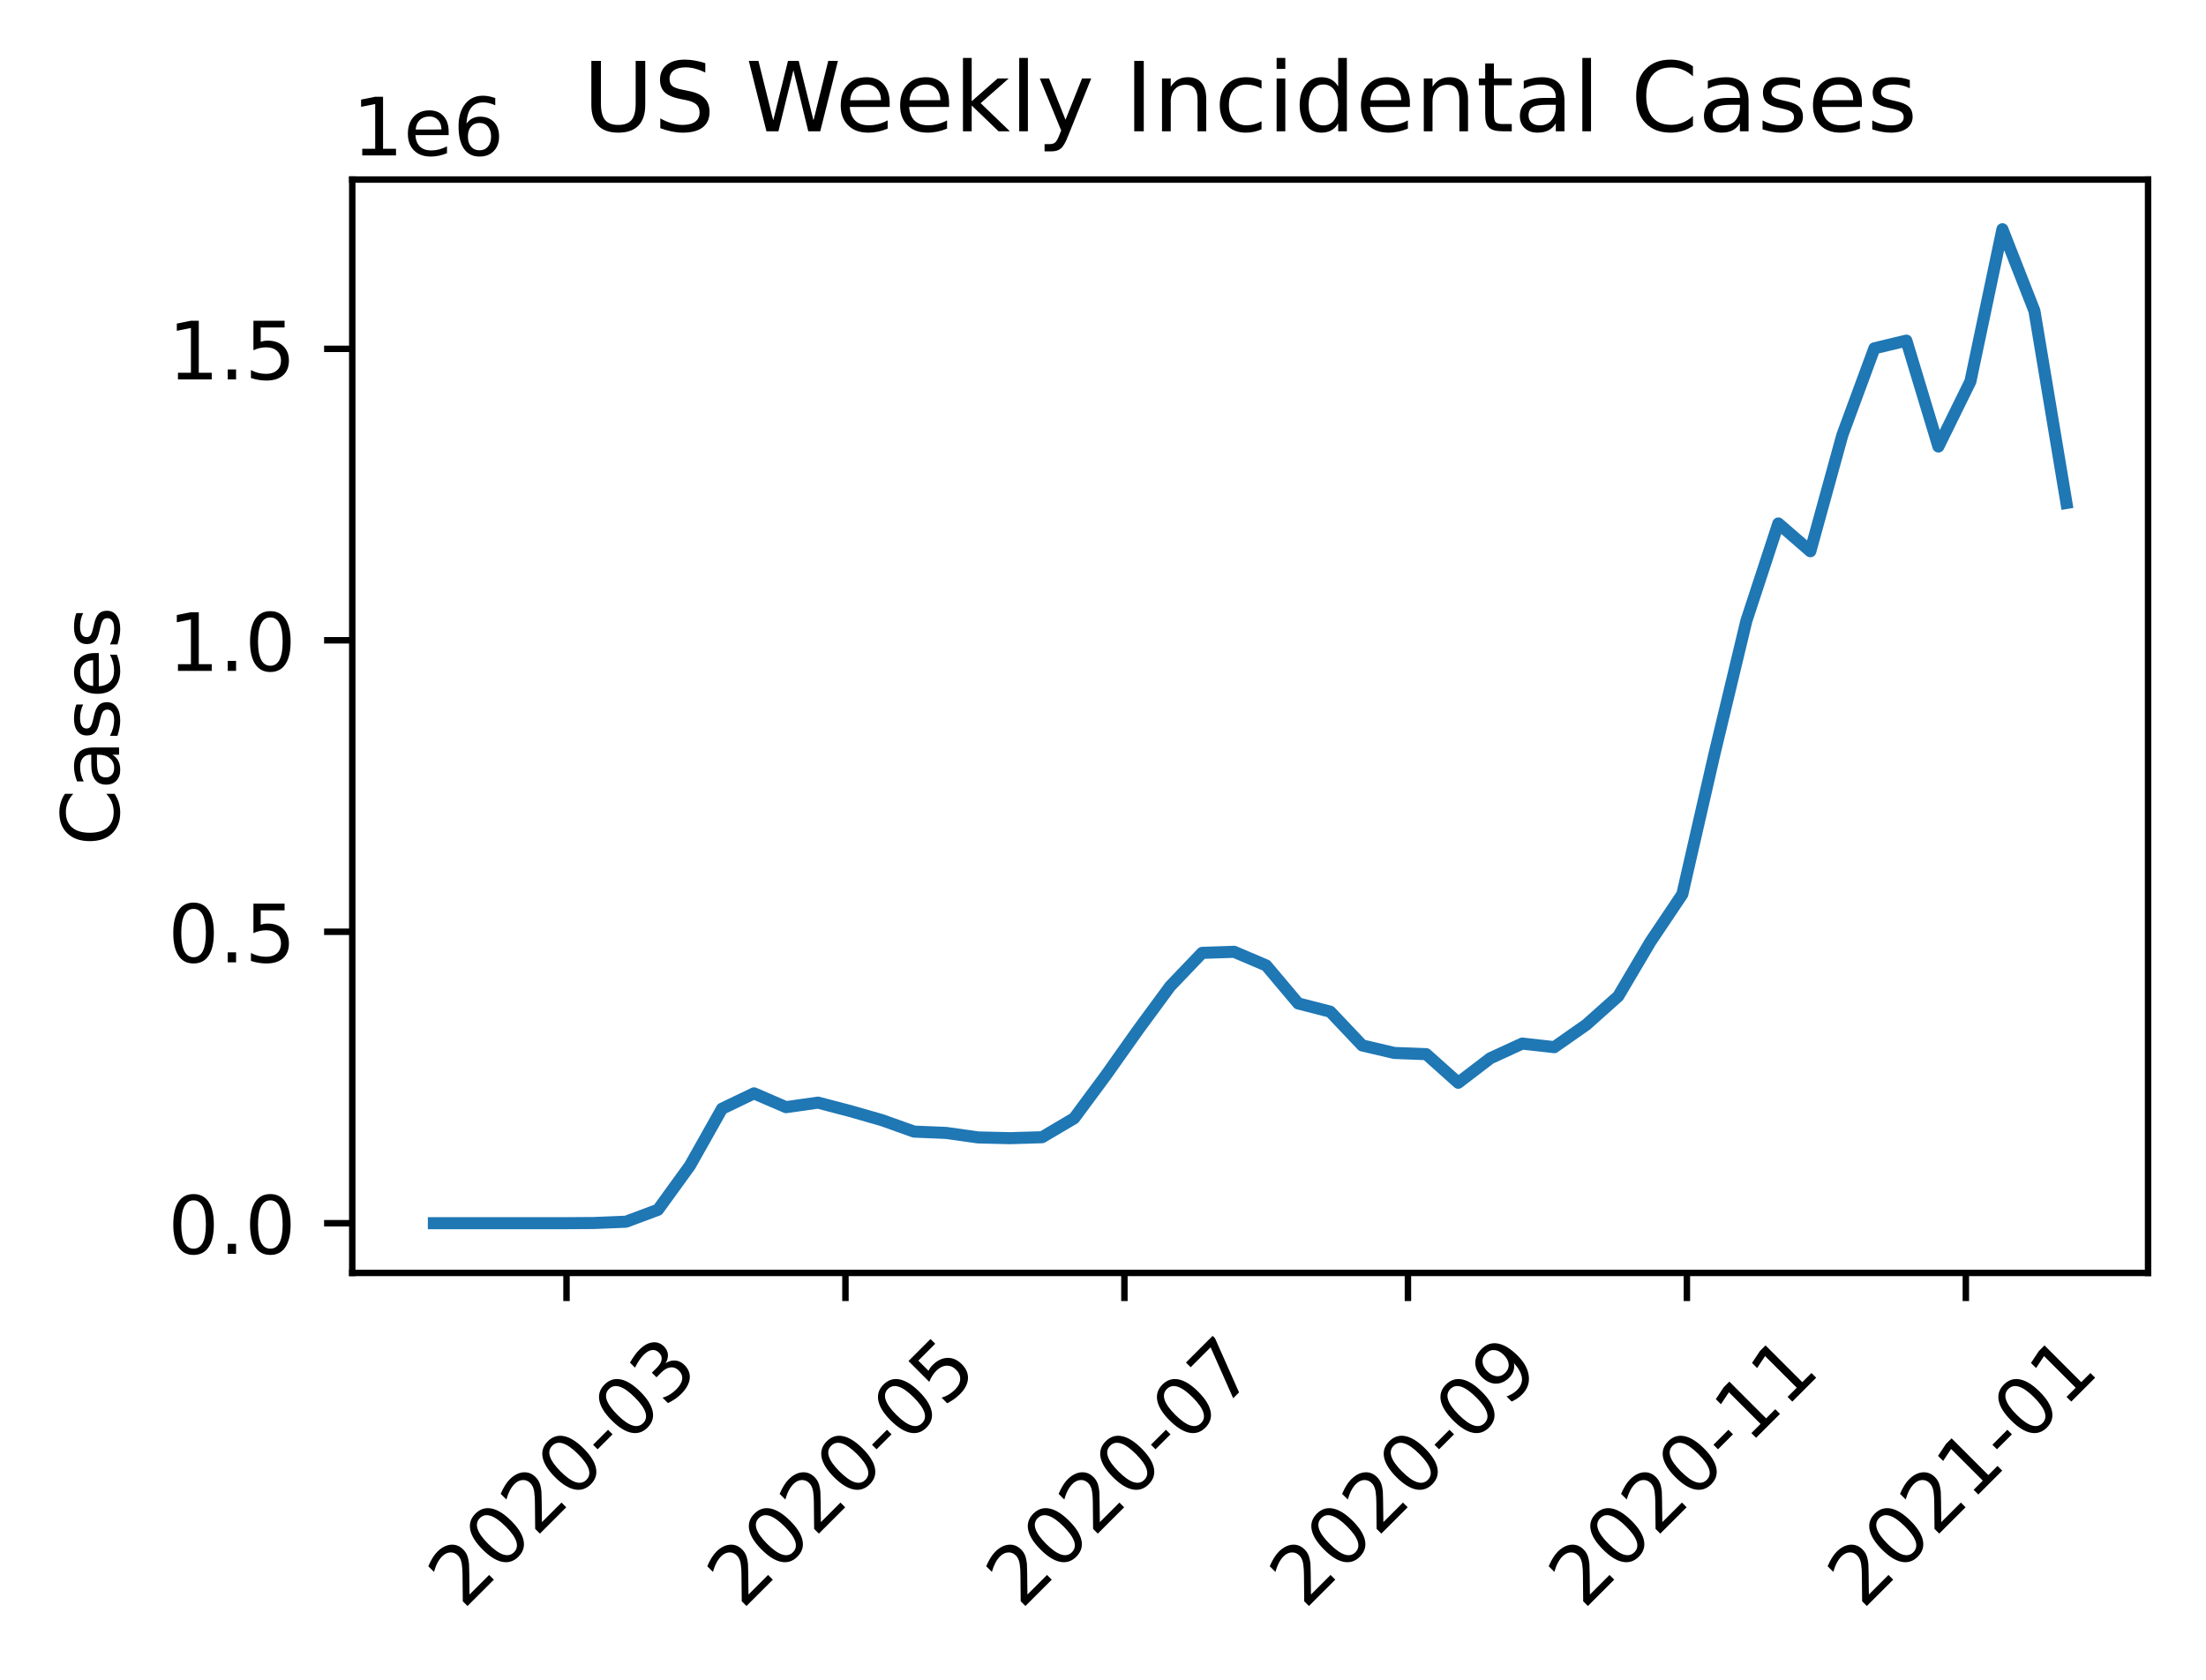
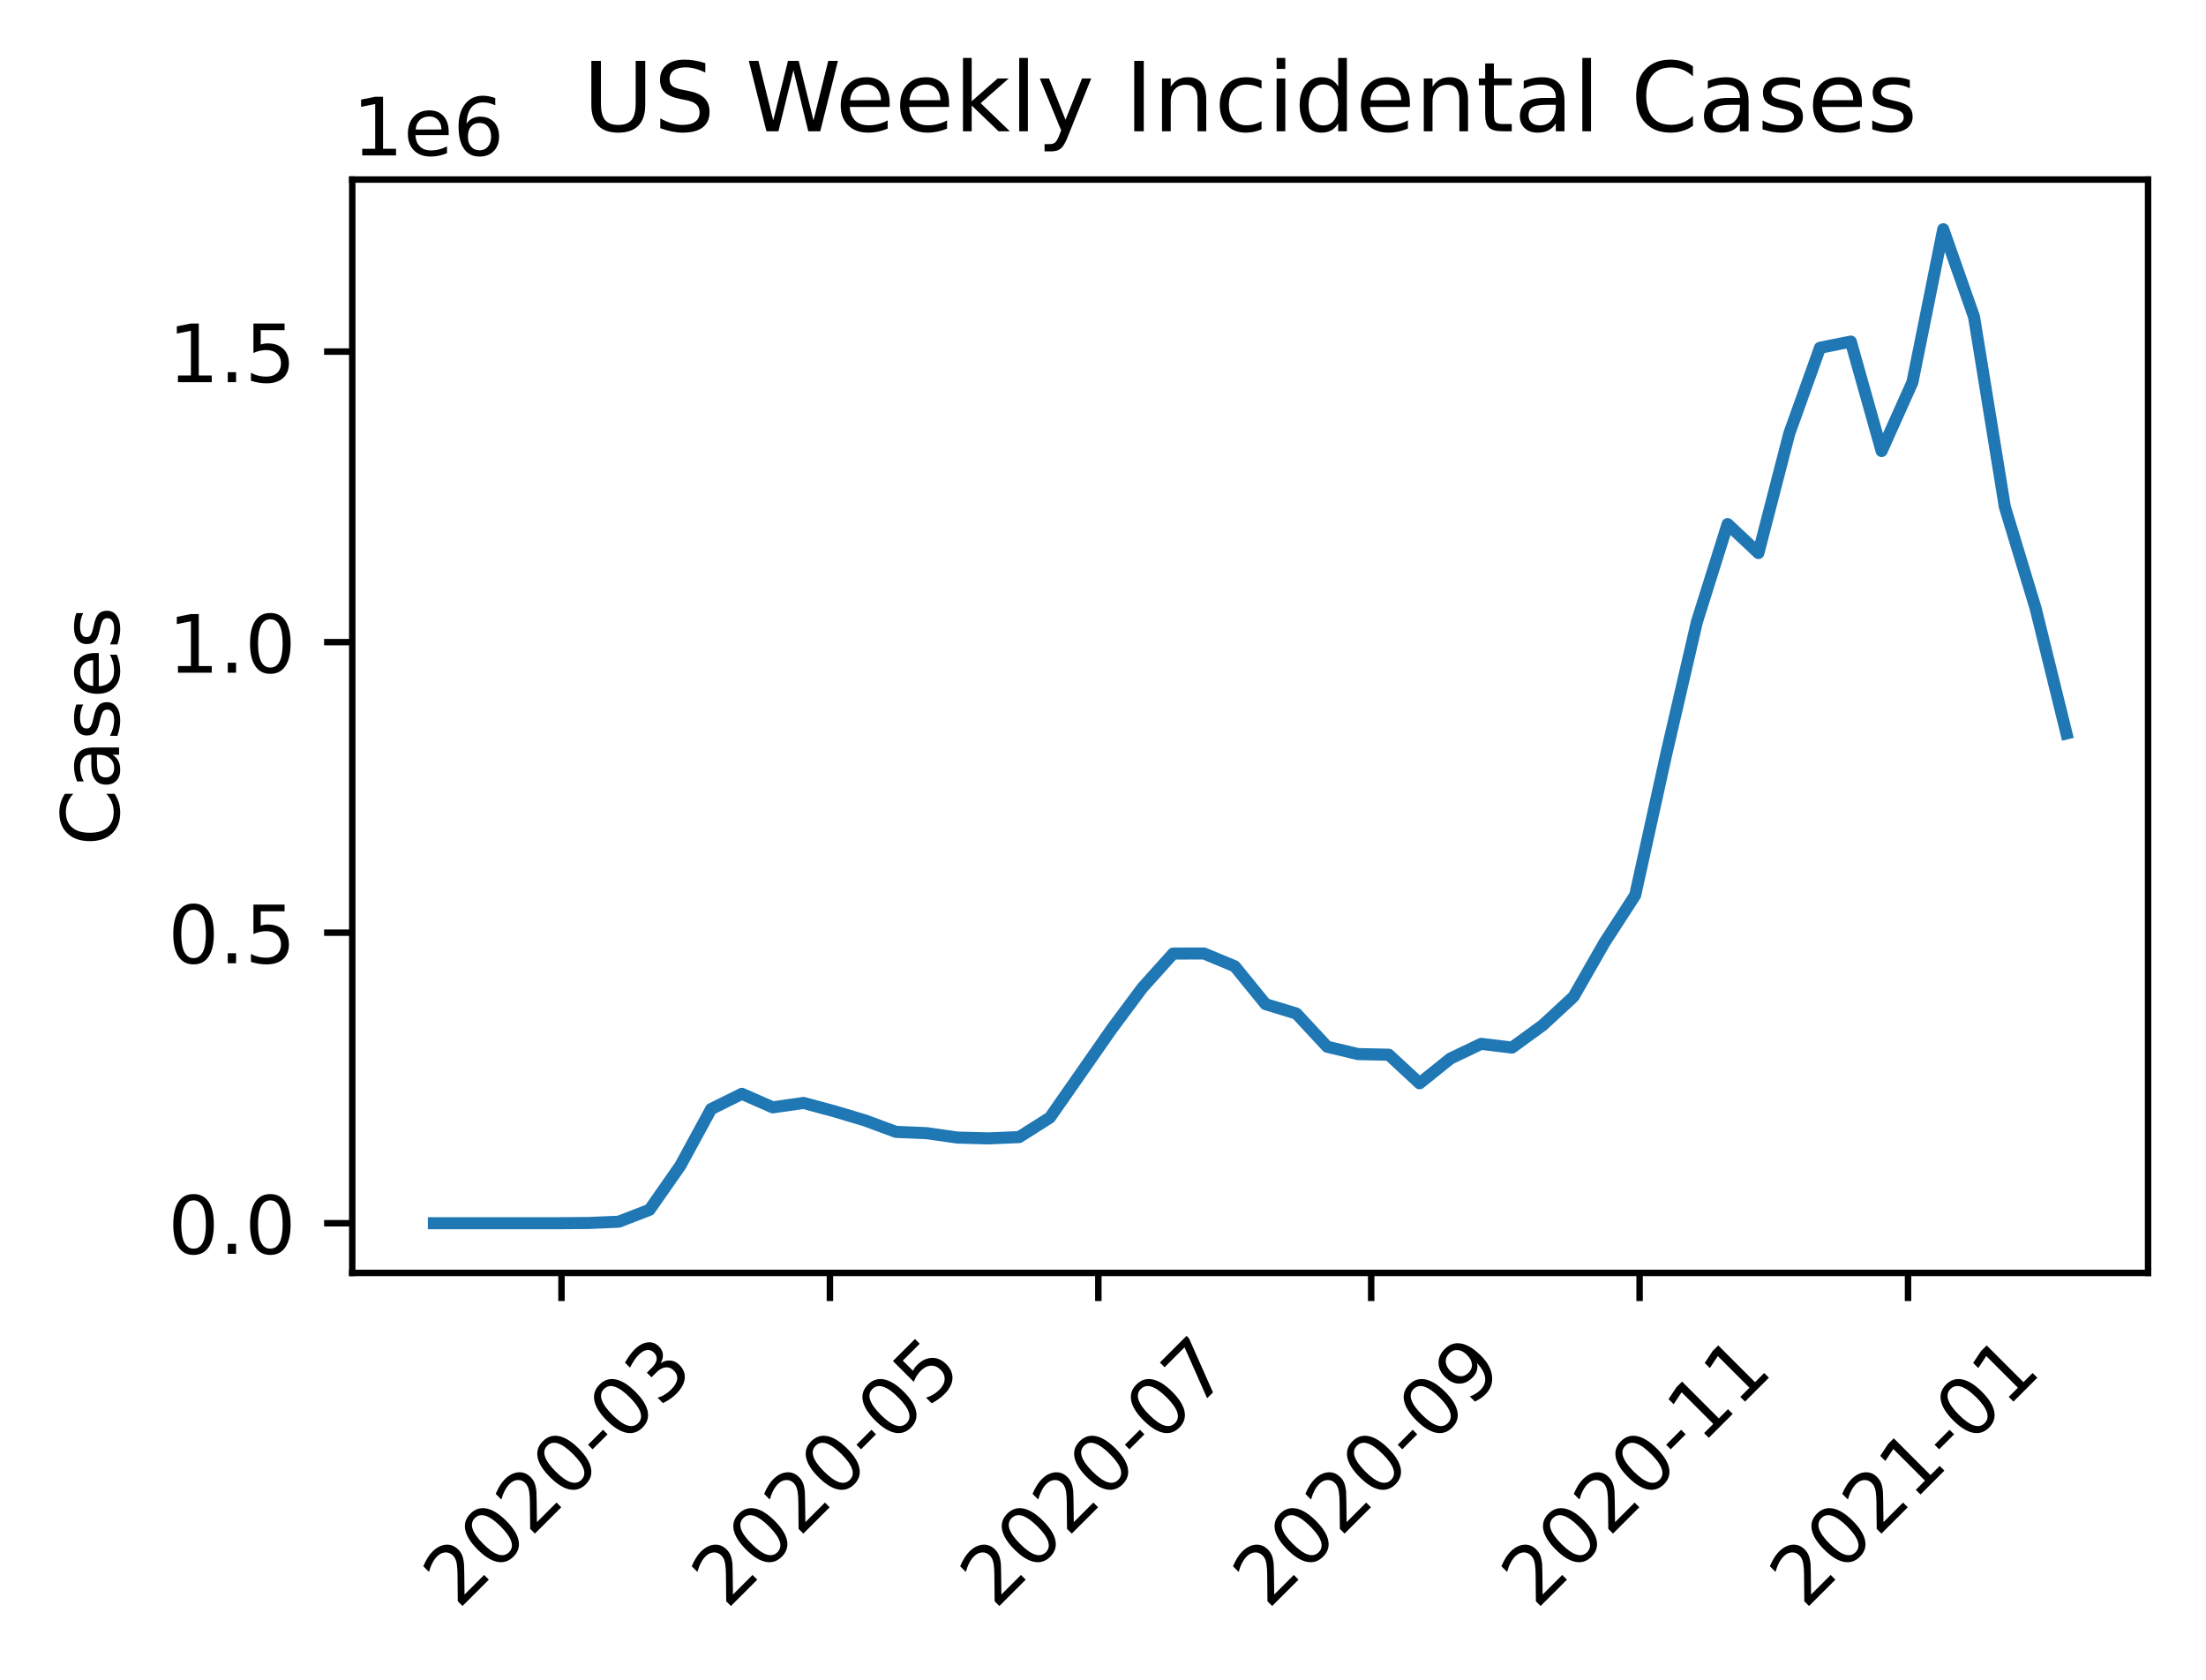
<svg xmlns="http://www.w3.org/2000/svg" xmlns:xlink="http://www.w3.org/1999/xlink" height="208.807pt" version="1.1" viewBox="0 0 274.181 208.807" width="274.181pt">
  <defs>
    <style type="text/css">
*{stroke-linecap:butt;stroke-linejoin:round;}
  </style>
  </defs>
  <g id="figure_1">
    <g id="patch_1">
      <path d="M 0 208.807  L 274.181 208.807  L 274.181 0  L 0 0  z " style="fill:#ffffff;" />
    </g>
    <g id="axes_1">
      <g id="patch_2">
        <path d="M 43.781 158.218  L 266.981 158.218  L 266.981 22.318  L 43.781 22.318  z " style="fill:#ffffff;" />
      </g>
      <g id="matplotlib.axis_1">
        <g id="xtick_1">
          <g id="line2d_1">
            <defs>
-               <path d="M 0 0  L 0 3.5  " id="m7c5fcce789" style="stroke:#000000;stroke-width:0.8;" />
-             </defs>
-             <g>
-               <use style="stroke:#000000;stroke-width:0.8;" x="70.41" xlink:href="#m7c5fcce789" y="158.218" />
+               <path d="M 0 0  L 0 3.5  " id="m1cc0e0d147" style="stroke:#000000;stroke-width:0.8;" />
+             </defs>
+             <g>
+               <use style="stroke:#000000;stroke-width:0.8;" x="69.788" xlink:href="#m1cc0e0d147" y="158.218" />
            </g>
          </g>
          <g id="text_1">
            <defs>
              <path d="M 19.188 8.297  L 53.609 8.297  L 53.609 0  L 7.328 0  L 7.328 8.297  Q 12.938 14.109 22.625 23.891  Q 32.328 33.688 34.812 36.531  Q 39.547 41.844 41.422 45.531  Q 43.312 49.219 43.312 52.781  Q 43.312 58.594 39.234 62.25  Q 35.156 65.922 28.609 65.922  Q 23.969 65.922 18.812 64.312  Q 13.672 62.703 7.812 59.422  L 7.812 69.391  Q 13.766 71.781 18.938 73  Q 24.125 74.219 28.422 74.219  Q 39.75 74.219 46.484 68.547  Q 53.219 62.891 53.219 53.422  Q 53.219 48.922 51.531 44.891  Q 49.859 40.875 45.406 35.406  Q 44.188 33.984 37.641 27.219  Q 31.109 20.453 19.188 8.297  z " id="DejaVuSans-50" />
              <path d="M 31.781 66.406  Q 24.172 66.406 20.328 58.906  Q 16.5 51.422 16.5 36.375  Q 16.5 21.391 20.328 13.891  Q 24.172 6.391 31.781 6.391  Q 39.453 6.391 43.281 13.891  Q 47.125 21.391 47.125 36.375  Q 47.125 51.422 43.281 58.906  Q 39.453 66.406 31.781 66.406  z M 31.781 74.219  Q 44.047 74.219 50.516 64.516  Q 56.984 54.828 56.984 36.375  Q 56.984 17.969 50.516 8.266  Q 44.047 -1.422 31.781 -1.422  Q 19.531 -1.422 13.062 8.266  Q 6.594 17.969 6.594 36.375  Q 6.594 54.828 13.062 64.516  Q 19.531 74.219 31.781 74.219  z " id="DejaVuSans-48" />
              <path d="M 4.891 31.391  L 31.203 31.391  L 31.203 23.391  L 4.891 23.391  z " id="DejaVuSans-45" />
              <path d="M 40.578 39.312  Q 47.656 37.797 51.625 33  Q 55.609 28.219 55.609 21.188  Q 55.609 10.406 48.188 4.484  Q 40.766 -1.422 27.094 -1.422  Q 22.516 -1.422 17.656 -0.516  Q 12.797 0.391 7.625 2.203  L 7.625 11.719  Q 11.719 9.328 16.594 8.109  Q 21.484 6.891 26.812 6.891  Q 36.078 6.891 40.938 10.547  Q 45.797 14.203 45.797 21.188  Q 45.797 27.641 41.281 31.266  Q 36.766 34.906 28.719 34.906  L 20.219 34.906  L 20.219 43.016  L 29.109 43.016  Q 36.375 43.016 40.234 45.922  Q 44.094 48.828 44.094 54.297  Q 44.094 59.906 40.109 62.906  Q 36.141 65.922 28.719 65.922  Q 24.656 65.922 20.016 65.031  Q 15.375 64.156 9.812 62.312  L 9.812 71.094  Q 15.438 72.656 20.344 73.438  Q 25.25 74.219 29.594 74.219  Q 40.828 74.219 47.359 69.109  Q 53.906 64.016 53.906 55.328  Q 53.906 49.266 50.438 45.094  Q 46.969 40.922 40.578 39.312  z " id="DejaVuSans-51" />
            </defs>
-             <g transform="translate(57.58823 200.1359)rotate(-45)scale(0.1 -0.1)">
+             <g transform="translate(56.96624 200.1359)rotate(-45)scale(0.1 -0.1)">
              <use xlink:href="#DejaVuSans-50" />
              <use x="63.623" xlink:href="#DejaVuSans-48" />
              <use x="127.246" xlink:href="#DejaVuSans-50" />
              <use x="190.869" xlink:href="#DejaVuSans-48" />
              <use x="254.492" xlink:href="#DejaVuSans-45" />
              <use x="290.576" xlink:href="#DejaVuSans-48" />
              <use x="354.199" xlink:href="#DejaVuSans-51" />
            </g>
          </g>
        </g>
        <g id="xtick_2">
          <g id="line2d_2">
            <g>
-               <use style="stroke:#000000;stroke-width:0.8;" x="105.08" xlink:href="#m7c5fcce789" y="158.218" />
+               <use style="stroke:#000000;stroke-width:0.8;" x="103.15" xlink:href="#m1cc0e0d147" y="158.218" />
            </g>
          </g>
          <g id="text_2">
            <defs>
              <path d="M 10.797 72.906  L 49.516 72.906  L 49.516 64.594  L 19.828 64.594  L 19.828 46.734  Q 21.969 47.469 24.109 47.828  Q 26.266 48.188 28.422 48.188  Q 40.625 48.188 47.75 41.5  Q 54.891 34.812 54.891 23.391  Q 54.891 11.625 47.562 5.094  Q 40.234 -1.422 26.906 -1.422  Q 22.312 -1.422 17.547 -0.641  Q 12.797 0.141 7.719 1.703  L 7.719 11.625  Q 12.109 9.234 16.797 8.062  Q 21.484 6.891 26.703 6.891  Q 35.156 6.891 40.078 11.328  Q 45.016 15.766 45.016 23.391  Q 45.016 31 40.078 35.438  Q 35.156 39.891 26.703 39.891  Q 22.75 39.891 18.812 39.016  Q 14.891 38.141 10.797 36.281  z " id="DejaVuSans-53" />
            </defs>
-             <g transform="translate(92.25898 200.1359)rotate(-45)scale(0.1 -0.1)">
+             <g transform="translate(90.32865 200.1359)rotate(-45)scale(0.1 -0.1)">
              <use xlink:href="#DejaVuSans-50" />
              <use x="63.623" xlink:href="#DejaVuSans-48" />
              <use x="127.246" xlink:href="#DejaVuSans-50" />
              <use x="190.869" xlink:href="#DejaVuSans-48" />
              <use x="254.492" xlink:href="#DejaVuSans-45" />
              <use x="290.576" xlink:href="#DejaVuSans-48" />
              <use x="354.199" xlink:href="#DejaVuSans-53" />
            </g>
          </g>
        </g>
        <g id="xtick_3">
          <g id="line2d_3">
            <g>
-               <use style="stroke:#000000;stroke-width:0.8;" x="139.751" xlink:href="#m7c5fcce789" y="158.218" />
+               <use style="stroke:#000000;stroke-width:0.8;" x="136.512" xlink:href="#m1cc0e0d147" y="158.218" />
            </g>
          </g>
          <g id="text_3">
            <defs>
              <path d="M 8.203 72.906  L 55.078 72.906  L 55.078 68.703  L 28.609 0  L 18.312 0  L 43.219 64.594  L 8.203 64.594  z " id="DejaVuSans-55" />
            </defs>
-             <g transform="translate(126.9297 200.1359)rotate(-45)scale(0.1 -0.1)">
+             <g transform="translate(123.6911 200.1359)rotate(-45)scale(0.1 -0.1)">
              <use xlink:href="#DejaVuSans-50" />
              <use x="63.623" xlink:href="#DejaVuSans-48" />
              <use x="127.246" xlink:href="#DejaVuSans-50" />
              <use x="190.869" xlink:href="#DejaVuSans-48" />
              <use x="254.492" xlink:href="#DejaVuSans-45" />
              <use x="290.576" xlink:href="#DejaVuSans-48" />
              <use x="354.199" xlink:href="#DejaVuSans-55" />
            </g>
          </g>
        </g>
        <g id="xtick_4">
          <g id="line2d_4">
            <g>
-               <use style="stroke:#000000;stroke-width:0.8;" x="174.99" xlink:href="#m7c5fcce789" y="158.218" />
+               <use style="stroke:#000000;stroke-width:0.8;" x="170.422" xlink:href="#m1cc0e0d147" y="158.218" />
            </g>
          </g>
          <g id="text_4">
            <defs>
              <path d="M 10.984 1.516  L 10.984 10.5  Q 14.703 8.734 18.5 7.812  Q 22.312 6.891 25.984 6.891  Q 35.75 6.891 40.891 13.453  Q 46.047 20.016 46.781 33.406  Q 43.953 29.203 39.594 26.953  Q 35.25 24.703 29.984 24.703  Q 19.047 24.703 12.672 31.312  Q 6.297 37.938 6.297 49.422  Q 6.297 60.641 12.938 67.422  Q 19.578 74.219 30.609 74.219  Q 43.266 74.219 49.922 64.516  Q 56.594 54.828 56.594 36.375  Q 56.594 19.141 48.406 8.859  Q 40.234 -1.422 26.422 -1.422  Q 22.703 -1.422 18.891 -0.688  Q 15.094 0.047 10.984 1.516  z M 30.609 32.422  Q 37.25 32.422 41.125 36.953  Q 45.016 41.5 45.016 49.422  Q 45.016 57.281 41.125 61.844  Q 37.25 66.406 30.609 66.406  Q 23.969 66.406 20.094 61.844  Q 16.219 57.281 16.219 49.422  Q 16.219 41.5 20.094 36.953  Q 23.969 32.422 30.609 32.422  z " id="DejaVuSans-57" />
            </defs>
-             <g transform="translate(162.1688 200.1359)rotate(-45)scale(0.1 -0.1)">
+             <g transform="translate(157.6004 200.1359)rotate(-45)scale(0.1 -0.1)">
              <use xlink:href="#DejaVuSans-50" />
              <use x="63.623" xlink:href="#DejaVuSans-48" />
              <use x="127.246" xlink:href="#DejaVuSans-50" />
              <use x="190.869" xlink:href="#DejaVuSans-48" />
              <use x="254.492" xlink:href="#DejaVuSans-45" />
              <use x="290.576" xlink:href="#DejaVuSans-48" />
              <use x="354.199" xlink:href="#DejaVuSans-57" />
            </g>
          </g>
        </g>
        <g id="xtick_5">
          <g id="line2d_5">
            <g>
-               <use style="stroke:#000000;stroke-width:0.8;" x="209.661" xlink:href="#m7c5fcce789" y="158.218" />
+               <use style="stroke:#000000;stroke-width:0.8;" x="203.784" xlink:href="#m1cc0e0d147" y="158.218" />
            </g>
          </g>
          <g id="text_5">
            <defs>
              <path d="M 12.406 8.297  L 28.516 8.297  L 28.516 63.922  L 10.984 60.406  L 10.984 69.391  L 28.422 72.906  L 38.281 72.906  L 38.281 8.297  L 54.391 8.297  L 54.391 0  L 12.406 0  z " id="DejaVuSans-49" />
            </defs>
-             <g transform="translate(196.8396 200.1359)rotate(-45)scale(0.1 -0.1)">
+             <g transform="translate(190.9628 200.1359)rotate(-45)scale(0.1 -0.1)">
              <use xlink:href="#DejaVuSans-50" />
              <use x="63.623" xlink:href="#DejaVuSans-48" />
              <use x="127.246" xlink:href="#DejaVuSans-50" />
              <use x="190.869" xlink:href="#DejaVuSans-48" />
              <use x="254.492" xlink:href="#DejaVuSans-45" />
              <use x="290.576" xlink:href="#DejaVuSans-49" />
              <use x="354.199" xlink:href="#DejaVuSans-49" />
            </g>
          </g>
        </g>
        <g id="xtick_6">
          <g id="line2d_6">
            <g>
-               <use style="stroke:#000000;stroke-width:0.8;" x="244.332" xlink:href="#m7c5fcce789" y="158.218" />
+               <use style="stroke:#000000;stroke-width:0.8;" x="237.147" xlink:href="#m1cc0e0d147" y="158.218" />
            </g>
          </g>
          <g id="text_6">
-             <g transform="translate(231.5103 200.1359)rotate(-45)scale(0.1 -0.1)">
+             <g transform="translate(224.3252 200.1359)rotate(-45)scale(0.1 -0.1)">
              <use xlink:href="#DejaVuSans-50" />
              <use x="63.623" xlink:href="#DejaVuSans-48" />
              <use x="127.246" xlink:href="#DejaVuSans-50" />
              <use x="190.869" xlink:href="#DejaVuSans-49" />
              <use x="254.492" xlink:href="#DejaVuSans-45" />
              <use x="290.576" xlink:href="#DejaVuSans-48" />
              <use x="354.199" xlink:href="#DejaVuSans-49" />
            </g>
          </g>
        </g>
      </g>
      <g id="matplotlib.axis_2">
        <g id="ytick_1">
          <g id="line2d_7">
            <defs>
-               <path d="M 0 0  L -3.5 0  " id="maa28f61ab0" style="stroke:#000000;stroke-width:0.8;" />
-             </defs>
-             <g>
-               <use style="stroke:#000000;stroke-width:0.8;" x="43.781" xlink:href="#maa28f61ab0" y="152.041" />
+               <path d="M 0 0  L -3.5 0  " id="m479a65cb3a" style="stroke:#000000;stroke-width:0.8;" />
+             </defs>
+             <g>
+               <use style="stroke:#000000;stroke-width:0.8;" x="43.781" xlink:href="#m479a65cb3a" y="152.041" />
            </g>
          </g>
          <g id="text_7">
            <defs>
              <path d="M 10.688 12.406  L 21 12.406  L 21 0  L 10.688 0  z " id="DejaVuSans-46" />
            </defs>
            <g transform="translate(20.87813 155.8402)scale(0.1 -0.1)">
              <use xlink:href="#DejaVuSans-48" />
              <use x="63.623" xlink:href="#DejaVuSans-46" />
              <use x="95.41" xlink:href="#DejaVuSans-48" />
            </g>
          </g>
        </g>
        <g id="ytick_2">
          <g id="line2d_8">
            <g>
-               <use style="stroke:#000000;stroke-width:0.8;" x="43.781" xlink:href="#maa28f61ab0" y="115.814" />
+               <use style="stroke:#000000;stroke-width:0.8;" x="43.781" xlink:href="#m479a65cb3a" y="115.928" />
            </g>
          </g>
          <g id="text_8">
-             <g transform="translate(20.87813 119.6133)scale(0.1 -0.1)">
+             <g transform="translate(20.87813 119.7273)scale(0.1 -0.1)">
              <use xlink:href="#DejaVuSans-48" />
              <use x="63.623" xlink:href="#DejaVuSans-46" />
              <use x="95.41" xlink:href="#DejaVuSans-53" />
            </g>
          </g>
        </g>
        <g id="ytick_3">
          <g id="line2d_9">
            <g>
-               <use style="stroke:#000000;stroke-width:0.8;" x="43.781" xlink:href="#maa28f61ab0" y="79.587" />
+               <use style="stroke:#000000;stroke-width:0.8;" x="43.781" xlink:href="#m479a65cb3a" y="79.815" />
            </g>
          </g>
          <g id="text_9">
-             <g transform="translate(20.87813 83.3863)scale(0.1 -0.1)">
+             <g transform="translate(20.87813 83.61435)scale(0.1 -0.1)">
              <use xlink:href="#DejaVuSans-49" />
              <use x="63.623" xlink:href="#DejaVuSans-46" />
              <use x="95.41" xlink:href="#DejaVuSans-48" />
            </g>
          </g>
        </g>
        <g id="ytick_4">
          <g id="line2d_10">
            <g>
-               <use style="stroke:#000000;stroke-width:0.8;" x="43.781" xlink:href="#maa28f61ab0" y="43.36" />
+               <use style="stroke:#000000;stroke-width:0.8;" x="43.781" xlink:href="#m479a65cb3a" y="43.702" />
            </g>
          </g>
          <g id="text_10">
-             <g transform="translate(20.87813 47.15933)scale(0.1 -0.1)">
+             <g transform="translate(20.87813 47.50141)scale(0.1 -0.1)">
              <use xlink:href="#DejaVuSans-49" />
              <use x="63.623" xlink:href="#DejaVuSans-46" />
              <use x="95.41" xlink:href="#DejaVuSans-53" />
            </g>
          </g>
        </g>
        <g id="text_11">
          <defs>
            <path d="M 64.406 67.281  L 64.406 56.891  Q 59.422 61.531 53.781 63.812  Q 48.141 66.109 41.797 66.109  Q 29.297 66.109 22.656 58.469  Q 16.016 50.828 16.016 36.375  Q 16.016 21.969 22.656 14.328  Q 29.297 6.688 41.797 6.688  Q 48.141 6.688 53.781 8.984  Q 59.422 11.281 64.406 15.922  L 64.406 5.609  Q 59.234 2.094 53.438 0.328  Q 47.656 -1.422 41.219 -1.422  Q 24.656 -1.422 15.125 8.703  Q 5.609 18.844 5.609 36.375  Q 5.609 53.953 15.125 64.078  Q 24.656 74.219 41.219 74.219  Q 47.75 74.219 53.531 72.484  Q 59.328 70.75 64.406 67.281  z " id="DejaVuSans-67" />
            <path d="M 34.281 27.484  Q 23.391 27.484 19.188 25  Q 14.984 22.516 14.984 16.5  Q 14.984 11.719 18.141 8.906  Q 21.297 6.109 26.703 6.109  Q 34.188 6.109 38.703 11.406  Q 43.219 16.703 43.219 25.484  L 43.219 27.484  z M 52.203 31.203  L 52.203 0  L 43.219 0  L 43.219 8.297  Q 40.141 3.328 35.547 0.953  Q 30.953 -1.422 24.312 -1.422  Q 15.922 -1.422 10.953 3.297  Q 6 8.016 6 15.922  Q 6 25.141 12.172 29.828  Q 18.359 34.516 30.609 34.516  L 43.219 34.516  L 43.219 35.406  Q 43.219 41.609 39.141 45  Q 35.062 48.391 27.688 48.391  Q 23 48.391 18.547 47.266  Q 14.109 46.141 10.016 43.891  L 10.016 52.203  Q 14.938 54.109 19.578 55.047  Q 24.219 56 28.609 56  Q 40.484 56 46.344 49.844  Q 52.203 43.703 52.203 31.203  z " id="DejaVuSans-97" />
            <path d="M 44.281 53.078  L 44.281 44.578  Q 40.484 46.531 36.375 47.5  Q 32.281 48.484 27.875 48.484  Q 21.188 48.484 17.844 46.438  Q 14.5 44.391 14.5 40.281  Q 14.5 37.156 16.891 35.375  Q 19.281 33.594 26.516 31.984  L 29.594 31.297  Q 39.156 29.25 43.188 25.516  Q 47.219 21.781 47.219 15.094  Q 47.219 7.469 41.188 3.016  Q 35.156 -1.422 24.609 -1.422  Q 20.219 -1.422 15.453 -0.562  Q 10.688 0.297 5.422 2  L 5.422 11.281  Q 10.406 8.688 15.234 7.391  Q 20.062 6.109 24.812 6.109  Q 31.156 6.109 34.562 8.281  Q 37.984 10.453 37.984 14.406  Q 37.984 18.062 35.516 20.016  Q 33.062 21.969 24.703 23.781  L 21.578 24.516  Q 13.234 26.266 9.516 29.906  Q 5.812 33.547 5.812 39.891  Q 5.812 47.609 11.281 51.797  Q 16.75 56 26.812 56  Q 31.781 56 36.172 55.266  Q 40.578 54.547 44.281 53.078  z " id="DejaVuSans-115" />
            <path d="M 56.203 29.594  L 56.203 25.203  L 14.891 25.203  Q 15.484 15.922 20.484 11.062  Q 25.484 6.203 34.422 6.203  Q 39.594 6.203 44.453 7.469  Q 49.312 8.734 54.109 11.281  L 54.109 2.781  Q 49.266 0.734 44.188 -0.344  Q 39.109 -1.422 33.891 -1.422  Q 20.797 -1.422 13.156 6.188  Q 5.516 13.812 5.516 26.812  Q 5.516 40.234 12.766 48.109  Q 20.016 56 32.328 56  Q 43.359 56 49.781 48.891  Q 56.203 41.797 56.203 29.594  z M 47.219 32.234  Q 47.125 39.594 43.094 43.984  Q 39.062 48.391 32.422 48.391  Q 24.906 48.391 20.391 44.141  Q 15.875 39.891 15.188 32.172  z " id="DejaVuSans-101" />
          </defs>
          <g transform="translate(14.79844 105.1095)rotate(-90)scale(0.1 -0.1)">
            <use xlink:href="#DejaVuSans-67" />
            <use x="69.824" xlink:href="#DejaVuSans-97" />
            <use x="131.104" xlink:href="#DejaVuSans-115" />
            <use x="183.203" xlink:href="#DejaVuSans-101" />
            <use x="244.727" xlink:href="#DejaVuSans-115" />
          </g>
        </g>
        <g id="text_12">
          <defs>
            <path d="M 33.016 40.375  Q 26.375 40.375 22.484 35.828  Q 18.609 31.297 18.609 23.391  Q 18.609 15.531 22.484 10.953  Q 26.375 6.391 33.016 6.391  Q 39.656 6.391 43.531 10.953  Q 47.406 15.531 47.406 23.391  Q 47.406 31.297 43.531 35.828  Q 39.656 40.375 33.016 40.375  z M 52.594 71.297  L 52.594 62.312  Q 48.875 64.062 45.094 64.984  Q 41.312 65.922 37.594 65.922  Q 27.828 65.922 22.672 59.328  Q 17.531 52.734 16.797 39.406  Q 19.672 43.656 24.016 45.922  Q 28.375 48.188 33.594 48.188  Q 44.578 48.188 50.953 41.516  Q 57.328 34.859 57.328 23.391  Q 57.328 12.156 50.688 5.359  Q 44.047 -1.422 33.016 -1.422  Q 20.359 -1.422 13.672 8.266  Q 6.984 17.969 6.984 36.375  Q 6.984 53.656 15.188 63.938  Q 23.391 74.219 37.203 74.219  Q 40.922 74.219 44.703 73.484  Q 48.484 72.75 52.594 71.297  z " id="DejaVuSans-54" />
          </defs>
          <g transform="translate(43.78125 19.31812)scale(0.1 -0.1)">
            <use xlink:href="#DejaVuSans-49" />
            <use x="63.623" xlink:href="#DejaVuSans-101" />
            <use x="125.146" xlink:href="#DejaVuSans-54" />
          </g>
        </g>
      </g>
      <g id="line2d_11">
-         <path clip-path="url(#p0a85ce3f9c)" d="M 53.927 152.041  L 57.905 152.041  L 61.884 152.041  L 65.863 152.041  L 69.841 152.04  L 73.82 152.014  L 77.798 151.854  L 81.777 150.37  L 85.756 144.878  L 89.734 137.81  L 93.713 135.898  L 97.691 137.615  L 101.67 137.052  L 105.649 138.091  L 109.627 139.233  L 113.606 140.653  L 117.584 140.817  L 121.563 141.376  L 125.542 141.471  L 129.52 141.351  L 133.499 138.998  L 137.478 133.622  L 141.456 128.005  L 145.435 122.595  L 149.413 118.436  L 153.392 118.305  L 157.371 119.999  L 161.349 124.722  L 165.328 125.742  L 169.306 129.941  L 173.285 130.876  L 177.264 131.027  L 181.242 134.582  L 185.221 131.54  L 189.199 129.71  L 193.178 130.157  L 197.157 127.369  L 201.135 123.822  L 205.114 117.085  L 209.092 111.156  L 213.071 93.781  L 217.05 77.186  L 221.028 65.064  L 225.007 68.514  L 228.986 54.074  L 232.964 43.292  L 236.943 42.339  L 240.921 55.498  L 244.9 47.405  L 248.879 28.495  L 252.857 38.645  L 256.836 62.516  " style="fill:none;stroke:#1f77b4;stroke-linecap:square;stroke-width:1.5;" />
+         <path clip-path="url(#p590870ccf8)" d="M 53.927 152.041  L 57.755 152.041  L 61.584 152.041  L 65.412 152.041  L 69.241 152.04  L 73.069 152.014  L 76.898 151.854  L 80.726 150.374  L 84.554 144.895  L 88.383 137.851  L 92.211 135.956  L 96.04 137.639  L 99.868 137.091  L 103.697 138.122  L 107.525 139.267  L 111.354 140.686  L 115.182 140.847  L 119.011 141.397  L 122.839 141.498  L 126.668 141.334  L 130.496 138.907  L 134.325 133.417  L 138.153 127.925  L 141.982 122.78  L 145.81 118.524  L 149.639 118.512  L 153.467 120.107  L 157.295 124.812  L 161.124 125.981  L 164.952 130.104  L 168.781 131.017  L 172.609 131.098  L 176.438 134.649  L 180.266 131.575  L 184.095 129.744  L 187.923 130.212  L 191.752 127.425  L 195.58 123.877  L 199.409 117.181  L 203.237 111.266  L 207.066 93.88  L 210.894 77.34  L 214.723 65.14  L 218.551 68.735  L 222.38 53.906  L 226.208 43.224  L 230.036 42.457  L 233.865 56.061  L 237.693 47.509  L 241.522 28.495  L 245.35 39.383  L 249.179 63.001  L 253.007 75.621  L 256.836 91.162  " style="fill:none;stroke:#1f77b4;stroke-linecap:square;stroke-width:1.5;" />
      </g>
      <g id="patch_3">
        <path d="M 43.781 158.218  L 43.781 22.318  " style="fill:none;stroke:#000000;stroke-linecap:square;stroke-linejoin:miter;stroke-width:0.8;" />
      </g>
      <g id="patch_4">
        <path d="M 266.981 158.218  L 266.981 22.318  " style="fill:none;stroke:#000000;stroke-linecap:square;stroke-linejoin:miter;stroke-width:0.8;" />
      </g>
      <g id="patch_5">
        <path d="M 43.781 158.218  L 266.981 158.218  " style="fill:none;stroke:#000000;stroke-linecap:square;stroke-linejoin:miter;stroke-width:0.8;" />
      </g>
      <g id="patch_6">
        <path d="M 43.781 22.318  L 266.981 22.318  " style="fill:none;stroke:#000000;stroke-linecap:square;stroke-linejoin:miter;stroke-width:0.8;" />
      </g>
      <g id="text_13">
        <defs>
          <path d="M 8.688 72.906  L 18.609 72.906  L 18.609 28.609  Q 18.609 16.891 22.844 11.734  Q 27.094 6.594 36.625 6.594  Q 46.094 6.594 50.344 11.734  Q 54.594 16.891 54.594 28.609  L 54.594 72.906  L 64.5 72.906  L 64.5 27.391  Q 64.5 13.141 57.438 5.859  Q 50.391 -1.422 36.625 -1.422  Q 22.797 -1.422 15.734 5.859  Q 8.688 13.141 8.688 27.391  z " id="DejaVuSans-85" />
          <path d="M 53.516 70.516  L 53.516 60.891  Q 47.906 63.578 42.922 64.891  Q 37.938 66.219 33.297 66.219  Q 25.25 66.219 20.875 63.094  Q 16.5 59.969 16.5 54.203  Q 16.5 49.359 19.406 46.891  Q 22.312 44.438 30.422 42.922  L 36.375 41.703  Q 47.406 39.594 52.656 34.297  Q 57.906 29 57.906 20.125  Q 57.906 9.516 50.797 4.047  Q 43.703 -1.422 29.984 -1.422  Q 24.812 -1.422 18.969 -0.25  Q 13.141 0.922 6.891 3.219  L 6.891 13.375  Q 12.891 10.016 18.656 8.297  Q 24.422 6.594 29.984 6.594  Q 38.422 6.594 43.016 9.906  Q 47.609 13.234 47.609 19.391  Q 47.609 24.75 44.312 27.781  Q 41.016 30.812 33.5 32.328  L 27.484 33.5  Q 16.453 35.688 11.516 40.375  Q 6.594 45.062 6.594 53.422  Q 6.594 63.094 13.406 68.656  Q 20.219 74.219 32.172 74.219  Q 37.312 74.219 42.625 73.281  Q 47.953 72.359 53.516 70.516  z " id="DejaVuSans-83" />
          <path id="DejaVuSans-32" />
          <path d="M 3.328 72.906  L 13.281 72.906  L 28.609 11.281  L 43.891 72.906  L 54.984 72.906  L 70.312 11.281  L 85.594 72.906  L 95.609 72.906  L 77.297 0  L 64.891 0  L 49.516 63.281  L 33.984 0  L 21.578 0  z " id="DejaVuSans-87" />
          <path d="M 9.078 75.984  L 18.109 75.984  L 18.109 31.109  L 44.922 54.688  L 56.391 54.688  L 27.391 29.109  L 57.625 0  L 45.906 0  L 18.109 26.703  L 18.109 0  L 9.078 0  z " id="DejaVuSans-107" />
          <path d="M 9.422 75.984  L 18.406 75.984  L 18.406 0  L 9.422 0  z " id="DejaVuSans-108" />
          <path d="M 32.172 -5.078  Q 28.375 -14.844 24.75 -17.812  Q 21.141 -20.797 15.094 -20.797  L 7.906 -20.797  L 7.906 -13.281  L 13.188 -13.281  Q 16.891 -13.281 18.938 -11.516  Q 21 -9.766 23.484 -3.219  L 25.094 0.875  L 2.984 54.688  L 12.5 54.688  L 29.594 11.922  L 46.688 54.688  L 56.203 54.688  z " id="DejaVuSans-121" />
          <path d="M 9.812 72.906  L 19.672 72.906  L 19.672 0  L 9.812 0  z " id="DejaVuSans-73" />
          <path d="M 54.891 33.016  L 54.891 0  L 45.906 0  L 45.906 32.719  Q 45.906 40.484 42.875 44.328  Q 39.844 48.188 33.797 48.188  Q 26.516 48.188 22.312 43.547  Q 18.109 38.922 18.109 30.906  L 18.109 0  L 9.078 0  L 9.078 54.688  L 18.109 54.688  L 18.109 46.188  Q 21.344 51.125 25.703 53.562  Q 30.078 56 35.797 56  Q 45.219 56 50.047 50.172  Q 54.891 44.344 54.891 33.016  z " id="DejaVuSans-110" />
          <path d="M 48.781 52.594  L 48.781 44.188  Q 44.969 46.297 41.141 47.344  Q 37.312 48.391 33.406 48.391  Q 24.656 48.391 19.812 42.844  Q 14.984 37.312 14.984 27.297  Q 14.984 17.281 19.812 11.734  Q 24.656 6.203 33.406 6.203  Q 37.312 6.203 41.141 7.25  Q 44.969 8.297 48.781 10.406  L 48.781 2.094  Q 45.016 0.344 40.984 -0.531  Q 36.969 -1.422 32.422 -1.422  Q 20.062 -1.422 12.781 6.344  Q 5.516 14.109 5.516 27.297  Q 5.516 40.672 12.859 48.328  Q 20.219 56 33.016 56  Q 37.156 56 41.109 55.141  Q 45.062 54.297 48.781 52.594  z " id="DejaVuSans-99" />
          <path d="M 9.422 54.688  L 18.406 54.688  L 18.406 0  L 9.422 0  z M 9.422 75.984  L 18.406 75.984  L 18.406 64.594  L 9.422 64.594  z " id="DejaVuSans-105" />
          <path d="M 45.406 46.391  L 45.406 75.984  L 54.391 75.984  L 54.391 0  L 45.406 0  L 45.406 8.203  Q 42.578 3.328 38.25 0.953  Q 33.938 -1.422 27.875 -1.422  Q 17.969 -1.422 11.734 6.484  Q 5.516 14.406 5.516 27.297  Q 5.516 40.188 11.734 48.094  Q 17.969 56 27.875 56  Q 33.938 56 38.25 53.625  Q 42.578 51.266 45.406 46.391  z M 14.797 27.297  Q 14.797 17.391 18.875 11.75  Q 22.953 6.109 30.078 6.109  Q 37.203 6.109 41.297 11.75  Q 45.406 17.391 45.406 27.297  Q 45.406 37.203 41.297 42.844  Q 37.203 48.484 30.078 48.484  Q 22.953 48.484 18.875 42.844  Q 14.797 37.203 14.797 27.297  z " id="DejaVuSans-100" />
          <path d="M 18.312 70.219  L 18.312 54.688  L 36.812 54.688  L 36.812 47.703  L 18.312 47.703  L 18.312 18.016  Q 18.312 11.328 20.141 9.422  Q 21.969 7.516 27.594 7.516  L 36.812 7.516  L 36.812 0  L 27.594 0  Q 17.188 0 13.234 3.875  Q 9.281 7.766 9.281 18.016  L 9.281 47.703  L 2.688 47.703  L 2.688 54.688  L 9.281 54.688  L 9.281 70.219  z " id="DejaVuSans-116" />
        </defs>
        <g transform="translate(72.45656 16.31812)scale(0.12 -0.12)">
          <use xlink:href="#DejaVuSans-85" />
          <use x="73.193" xlink:href="#DejaVuSans-83" />
          <use x="136.67" xlink:href="#DejaVuSans-32" />
          <use x="168.457" xlink:href="#DejaVuSans-87" />
          <use x="261.459" xlink:href="#DejaVuSans-101" />
          <use x="322.982" xlink:href="#DejaVuSans-101" />
          <use x="384.506" xlink:href="#DejaVuSans-107" />
          <use x="442.416" xlink:href="#DejaVuSans-108" />
          <use x="470.199" xlink:href="#DejaVuSans-121" />
          <use x="529.379" xlink:href="#DejaVuSans-32" />
          <use x="561.166" xlink:href="#DejaVuSans-73" />
          <use x="590.658" xlink:href="#DejaVuSans-110" />
          <use x="654.037" xlink:href="#DejaVuSans-99" />
          <use x="709.018" xlink:href="#DejaVuSans-105" />
          <use x="736.801" xlink:href="#DejaVuSans-100" />
          <use x="800.277" xlink:href="#DejaVuSans-101" />
          <use x="861.801" xlink:href="#DejaVuSans-110" />
          <use x="925.18" xlink:href="#DejaVuSans-116" />
          <use x="964.389" xlink:href="#DejaVuSans-97" />
          <use x="1025.668" xlink:href="#DejaVuSans-108" />
          <use x="1053.451" xlink:href="#DejaVuSans-32" />
          <use x="1085.238" xlink:href="#DejaVuSans-67" />
          <use x="1155.062" xlink:href="#DejaVuSans-97" />
          <use x="1216.342" xlink:href="#DejaVuSans-115" />
          <use x="1268.441" xlink:href="#DejaVuSans-101" />
          <use x="1329.965" xlink:href="#DejaVuSans-115" />
        </g>
      </g>
    </g>
  </g>
  <defs>
-     <clipPath id="p0a85ce3f9c">
+     <clipPath id="p590870ccf8">
      <rect height="135.9" width="223.2" x="43.781" y="22.318" />
    </clipPath>
  </defs>
</svg>
